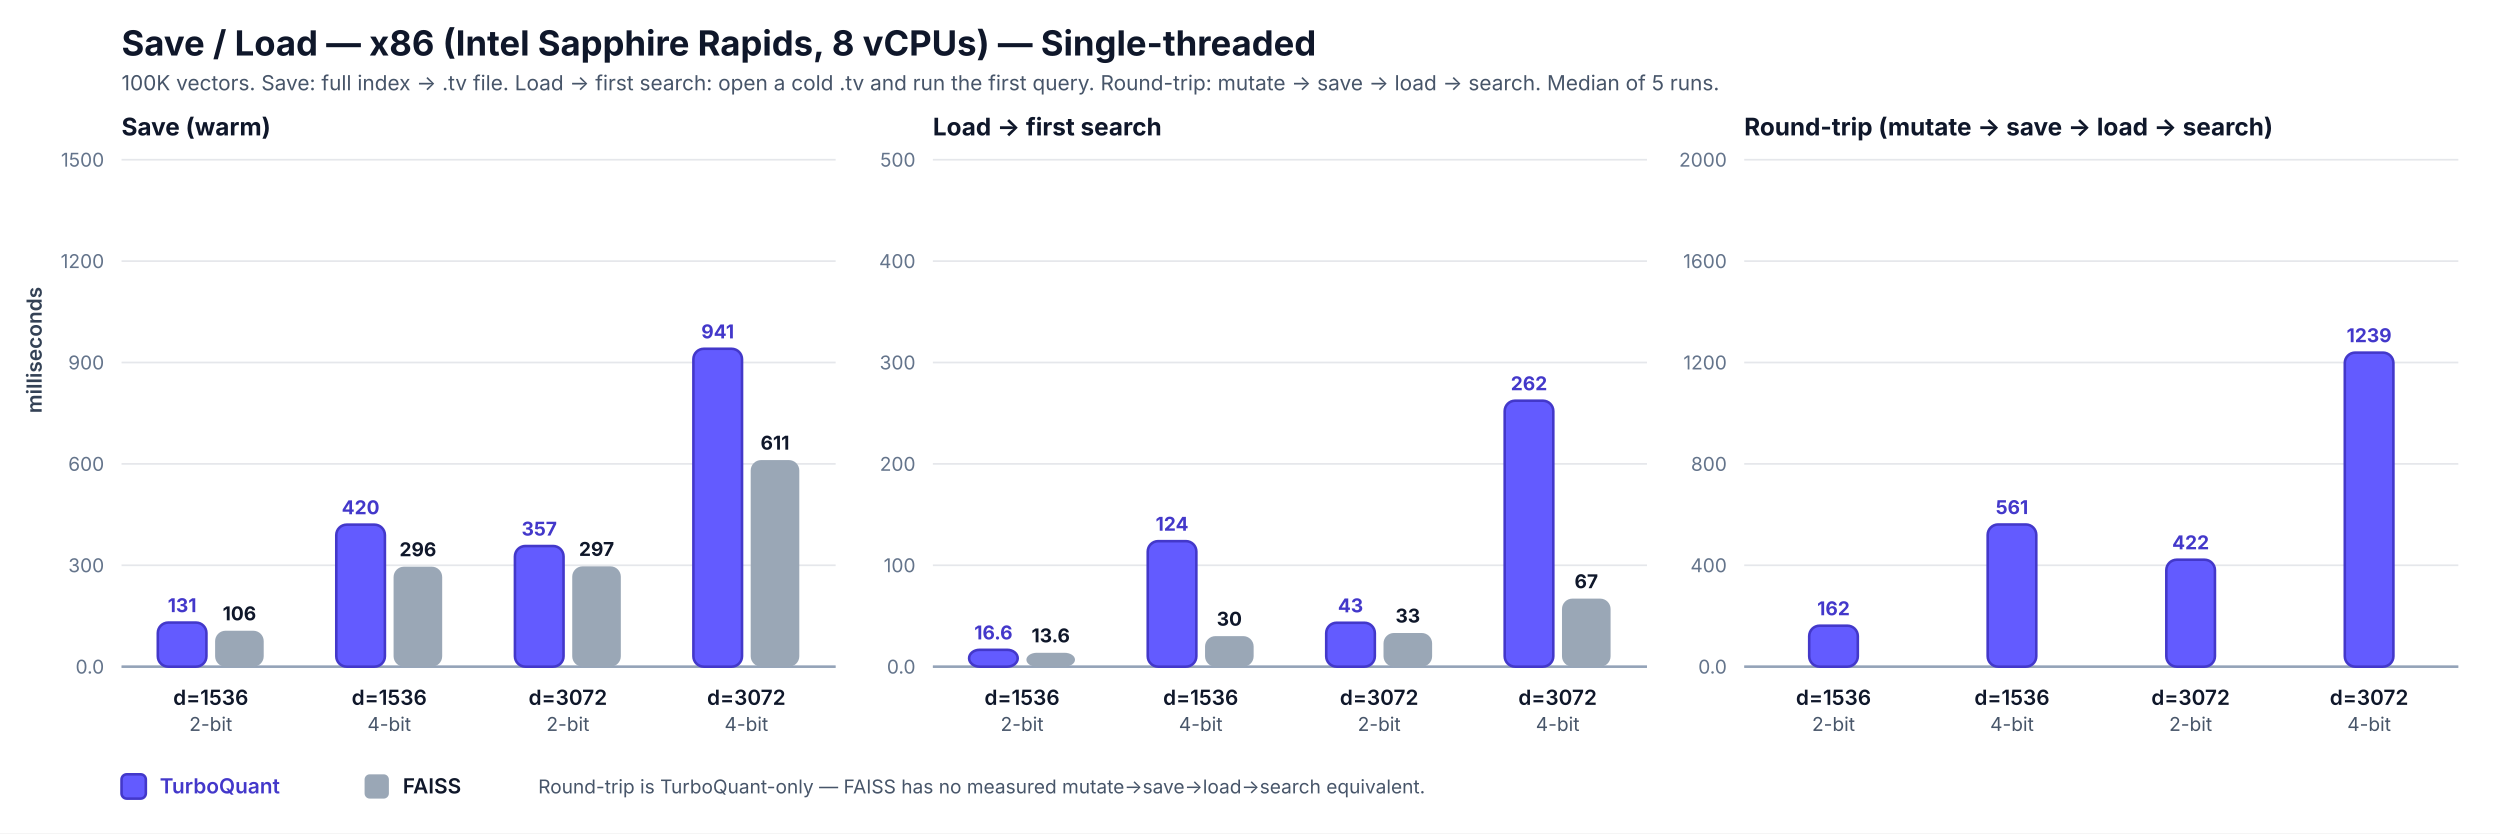
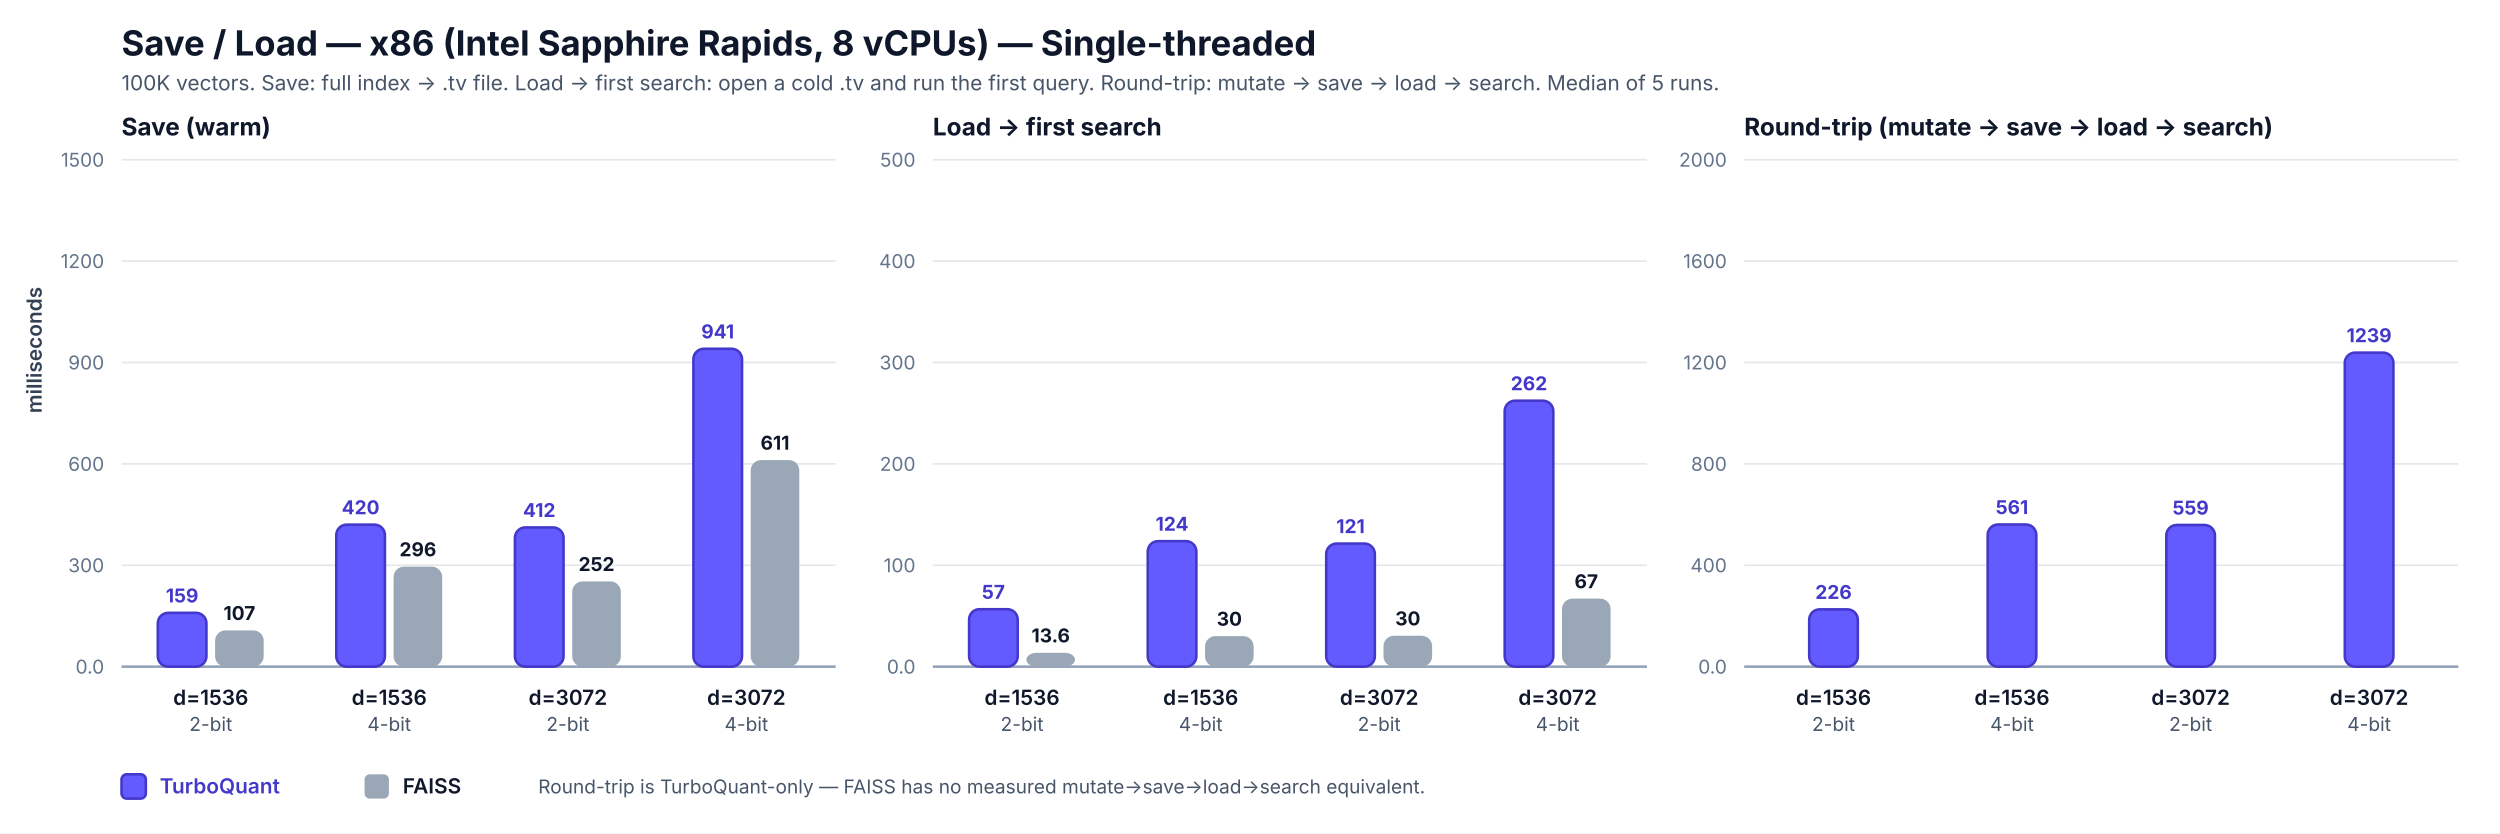
<svg xmlns="http://www.w3.org/2000/svg" width="1440" height="480" viewBox="0 0 1440 480" role="img" aria-label="Persist — x86 (Intel Sapphire Rapids, 8 vCPUs) — Single-threaded">
  <style>
  .title { font: 700 20px -apple-system, BlinkMacSystemFont, "Segoe UI", sans-serif; fill: #0f172a; }
  .subtitle { font: 400 12px -apple-system, BlinkMacSystemFont, "Segoe UI", sans-serif; fill: #475569; }
  .panel { font: 700 14px -apple-system, BlinkMacSystemFont, "Segoe UI", sans-serif; fill: #0f172a; }
  .label { font: 600 12px -apple-system, BlinkMacSystemFont, "Segoe UI", sans-serif; fill: #0f172a; }
  .secondary { font: 400 11px -apple-system, BlinkMacSystemFont, "Segoe UI", sans-serif; fill: #475569; }
  .tick { font: 400 11px -apple-system, BlinkMacSystemFont, "Segoe UI", sans-serif; fill: #64748b; }
  .value { font: 700 11px -apple-system, BlinkMacSystemFont, "Segoe UI", sans-serif; fill: #0f172a; }
  .value-accent { font: 700 11px -apple-system, BlinkMacSystemFont, "Segoe UI", sans-serif; fill: #4338ca; }
  .axis { font: 600 12px -apple-system, BlinkMacSystemFont, "Segoe UI", sans-serif; fill: #334155; }
  .legend { font: 600 12px -apple-system, BlinkMacSystemFont, "Segoe UI", sans-serif; fill: #0f172a; }
</style>
  <rect width="100%" height="100%" fill="#ffffff" />
  <text x="70" y="32" class="title">Save / Load — x86 (Intel Sapphire Rapids, 8 vCPUs) — Single-threaded</text>
  <text x="70" y="52" class="subtitle">100K vectors. Save: full index → .tv file. Load → first search: open a cold .tv and run the first query. Round-trip: mutate → save → load → search. Median of 5 runs.</text>
  <line x1="70.0" y1="384.0" x2="481.333" y2="384.0" stroke="#e5e7eb" stroke-width="1" />
  <text x="60.0" y="388.0" text-anchor="end" class="tick">0.0</text>
  <line x1="70.0" y1="325.6" x2="481.333" y2="325.6" stroke="#e5e7eb" stroke-width="1" />
  <text x="60.0" y="329.6" text-anchor="end" class="tick">300</text>
  <line x1="70.0" y1="267.2" x2="481.333" y2="267.2" stroke="#e5e7eb" stroke-width="1" />
  <text x="60.0" y="271.2" text-anchor="end" class="tick">600</text>
  <line x1="70.0" y1="208.8" x2="481.333" y2="208.8" stroke="#e5e7eb" stroke-width="1" />
  <text x="60.0" y="212.8" text-anchor="end" class="tick">900</text>
  <line x1="70.0" y1="150.4" x2="481.333" y2="150.4" stroke="#e5e7eb" stroke-width="1" />
  <text x="60.0" y="154.4" text-anchor="end" class="tick">1200</text>
  <line x1="70.0" y1="92.0" x2="481.333" y2="92.0" stroke="#e5e7eb" stroke-width="1" />
  <text x="60.0" y="96.0" text-anchor="end" class="tick">1500</text>
  <line x1="70.0" y1="384.0" x2="481.333" y2="384.0" stroke="#94a3b8" stroke-width="1.5" />
  <text x="70.0" y="78" class="panel">Save (warm)</text>
-   <rect x="90.9" y="358.6" width="28" height="25.4" rx="6" fill="#635bff" stroke="#4338ca" stroke-width="1.5" />
-   <text x="104.9" y="352.6" text-anchor="middle" class="value-accent">131</text>
-   <rect x="123.9" y="363.3" width="28" height="20.7" rx="6" fill="#9aa7b6" />
-   <text x="137.9" y="357.3" text-anchor="middle" class="value">106</text>
+   <rect x="90.9" y="353.0" width="28" height="31.0" rx="6" fill="#635bff" stroke="#4338ca" stroke-width="1.5" />
+   <text x="104.9" y="347.0" text-anchor="middle" class="value-accent">159</text>
+   <rect x="123.9" y="363.1" width="28" height="20.9" rx="6" fill="#9aa7b6" />
+   <text x="137.9" y="357.1" text-anchor="middle" class="value">107</text>
  <text x="121.4" y="406" text-anchor="middle" class="label">d=1536</text>
  <text x="121.4" y="421" text-anchor="middle" class="secondary">2-bit</text>
  <rect x="193.7" y="302.2" width="28" height="81.8" rx="6" fill="#635bff" stroke="#4338ca" stroke-width="1.5" />
  <text x="207.7" y="296.2" text-anchor="middle" class="value-accent">420</text>
  <rect x="226.7" y="326.4" width="28" height="57.6" rx="6" fill="#9aa7b6" />
  <text x="240.7" y="320.4" text-anchor="middle" class="value">296</text>
  <text x="224.2" y="406" text-anchor="middle" class="label">d=1536</text>
  <text x="224.2" y="421" text-anchor="middle" class="secondary">4-bit</text>
-   <rect x="296.6" y="314.5" width="28" height="69.5" rx="6" fill="#635bff" stroke="#4338ca" stroke-width="1.5" />
-   <text x="310.6" y="308.5" text-anchor="middle" class="value-accent">357</text>
-   <rect x="329.6" y="326.2" width="28" height="57.8" rx="6" fill="#9aa7b6" />
-   <text x="343.6" y="320.2" text-anchor="middle" class="value">297</text>
+   <rect x="296.6" y="303.8" width="28" height="80.2" rx="6" fill="#635bff" stroke="#4338ca" stroke-width="1.5" />
+   <text x="310.6" y="297.8" text-anchor="middle" class="value-accent">412</text>
+   <rect x="329.6" y="334.9" width="28" height="49.1" rx="6" fill="#9aa7b6" />
+   <text x="343.6" y="328.9" text-anchor="middle" class="value">252</text>
  <text x="327.1" y="406" text-anchor="middle" class="label">d=3072</text>
  <text x="327.1" y="421" text-anchor="middle" class="secondary">2-bit</text>
  <rect x="399.4" y="200.9" width="28" height="183.1" rx="6" fill="#635bff" stroke="#4338ca" stroke-width="1.5" />
  <text x="413.4" y="194.9" text-anchor="middle" class="value-accent">941</text>
  <rect x="432.4" y="265.0" width="28" height="119.0" rx="6" fill="#9aa7b6" />
  <text x="446.4" y="259.0" text-anchor="middle" class="value">611</text>
  <text x="429.9" y="406" text-anchor="middle" class="label">d=3072</text>
  <text x="429.9" y="421" text-anchor="middle" class="secondary">4-bit</text>
  <line x1="537.333" y1="384.0" x2="948.667" y2="384.0" stroke="#e5e7eb" stroke-width="1" />
  <text x="527.333" y="388.0" text-anchor="end" class="tick">0.0</text>
  <line x1="537.333" y1="325.6" x2="948.667" y2="325.6" stroke="#e5e7eb" stroke-width="1" />
  <text x="527.333" y="329.6" text-anchor="end" class="tick">100</text>
  <line x1="537.333" y1="267.2" x2="948.667" y2="267.2" stroke="#e5e7eb" stroke-width="1" />
  <text x="527.333" y="271.2" text-anchor="end" class="tick">200</text>
  <line x1="537.333" y1="208.8" x2="948.667" y2="208.8" stroke="#e5e7eb" stroke-width="1" />
  <text x="527.333" y="212.8" text-anchor="end" class="tick">300</text>
  <line x1="537.333" y1="150.4" x2="948.667" y2="150.4" stroke="#e5e7eb" stroke-width="1" />
  <text x="527.333" y="154.4" text-anchor="end" class="tick">400</text>
  <line x1="537.333" y1="92.0" x2="948.667" y2="92.0" stroke="#e5e7eb" stroke-width="1" />
  <text x="527.333" y="96.0" text-anchor="end" class="tick">500</text>
  <line x1="537.333" y1="384.0" x2="948.667" y2="384.0" stroke="#94a3b8" stroke-width="1.5" />
  <text x="537.333" y="78" class="panel">Load → first search</text>
-   <rect x="558.2" y="374.3" width="28" height="9.7" rx="6" fill="#635bff" stroke="#4338ca" stroke-width="1.5" />
-   <text x="572.2" y="368.3" text-anchor="middle" class="value-accent">16.6</text>
+   <rect x="558.2" y="350.9" width="28" height="33.1" rx="6" fill="#635bff" stroke="#4338ca" stroke-width="1.5" />
+   <text x="572.2" y="344.9" text-anchor="middle" class="value-accent">57</text>
  <rect x="591.2" y="376.0" width="28" height="8.0" rx="6" fill="#9aa7b6" />
  <text x="605.2" y="370.0" text-anchor="middle" class="value">13.6</text>
  <text x="588.7" y="406" text-anchor="middle" class="label">d=1536</text>
  <text x="588.7" y="421" text-anchor="middle" class="secondary">2-bit</text>
  <rect x="661.1" y="311.7" width="28" height="72.3" rx="6" fill="#635bff" stroke="#4338ca" stroke-width="1.5" />
  <text x="675.1" y="305.7" text-anchor="middle" class="value-accent">124</text>
  <rect x="694.1" y="366.4" width="28" height="17.6" rx="6" fill="#9aa7b6" />
  <text x="708.1" y="360.4" text-anchor="middle" class="value">30</text>
  <text x="691.6" y="406" text-anchor="middle" class="label">d=1536</text>
  <text x="691.6" y="421" text-anchor="middle" class="secondary">4-bit</text>
-   <rect x="763.9" y="358.7" width="28" height="25.3" rx="6" fill="#635bff" stroke="#4338ca" stroke-width="1.5" />
-   <text x="777.9" y="352.7" text-anchor="middle" class="value-accent">43</text>
-   <rect x="796.9" y="364.6" width="28" height="19.4" rx="6" fill="#9aa7b6" />
-   <text x="810.9" y="358.6" text-anchor="middle" class="value">33</text>
+   <rect x="763.9" y="313.1" width="28" height="70.9" rx="6" fill="#635bff" stroke="#4338ca" stroke-width="1.5" />
+   <text x="777.9" y="307.1" text-anchor="middle" class="value-accent">121</text>
+   <rect x="796.9" y="366.2" width="28" height="17.8" rx="6" fill="#9aa7b6" />
+   <text x="810.9" y="360.2" text-anchor="middle" class="value">30</text>
  <text x="794.4" y="406" text-anchor="middle" class="label">d=3072</text>
  <text x="794.4" y="421" text-anchor="middle" class="secondary">2-bit</text>
  <rect x="866.7" y="230.8" width="28" height="153.2" rx="6" fill="#635bff" stroke="#4338ca" stroke-width="1.5" />
  <text x="880.7" y="224.8" text-anchor="middle" class="value-accent">262</text>
  <rect x="899.7" y="344.8" width="28" height="39.2" rx="6" fill="#9aa7b6" />
  <text x="913.7" y="338.8" text-anchor="middle" class="value">67</text>
  <text x="897.2" y="406" text-anchor="middle" class="label">d=3072</text>
  <text x="897.2" y="421" text-anchor="middle" class="secondary">4-bit</text>
  <line x1="1004.667" y1="384.0" x2="1416.0" y2="384.0" stroke="#e5e7eb" stroke-width="1" />
  <text x="994.667" y="388.0" text-anchor="end" class="tick">0.0</text>
  <line x1="1004.667" y1="325.6" x2="1416.0" y2="325.6" stroke="#e5e7eb" stroke-width="1" />
  <text x="994.667" y="329.6" text-anchor="end" class="tick">400</text>
  <line x1="1004.667" y1="267.2" x2="1416.0" y2="267.2" stroke="#e5e7eb" stroke-width="1" />
  <text x="994.667" y="271.2" text-anchor="end" class="tick">800</text>
  <line x1="1004.667" y1="208.8" x2="1416.0" y2="208.8" stroke="#e5e7eb" stroke-width="1" />
  <text x="994.667" y="212.8" text-anchor="end" class="tick">1200</text>
  <line x1="1004.667" y1="150.4" x2="1416.0" y2="150.4" stroke="#e5e7eb" stroke-width="1" />
  <text x="994.667" y="154.4" text-anchor="end" class="tick">1600</text>
  <line x1="1004.667" y1="92.0" x2="1416.0" y2="92.0" stroke="#e5e7eb" stroke-width="1" />
  <text x="994.667" y="96.0" text-anchor="end" class="tick">2000</text>
  <line x1="1004.667" y1="384.0" x2="1416.0" y2="384.0" stroke="#94a3b8" stroke-width="1.5" />
  <text x="1004.667" y="78" class="panel">Round-trip (mutate → save → load → search)</text>
-   <rect x="1042.1" y="360.4" width="28" height="23.6" rx="6" fill="#635bff" stroke="#4338ca" stroke-width="1.5" />
-   <text x="1056.1" y="354.4" text-anchor="middle" class="value-accent">162</text>
+   <rect x="1042.1" y="351.0" width="28" height="33.0" rx="6" fill="#635bff" stroke="#4338ca" stroke-width="1.5" />
+   <text x="1056.1" y="345.0" text-anchor="middle" class="value-accent">226</text>
  <text x="1056.1" y="406" text-anchor="middle" class="label">d=1536</text>
  <text x="1056.1" y="421" text-anchor="middle" class="secondary">2-bit</text>
  <rect x="1144.9" y="302.1" width="28" height="81.9" rx="6" fill="#635bff" stroke="#4338ca" stroke-width="1.5" />
  <text x="1158.9" y="296.1" text-anchor="middle" class="value-accent">561</text>
  <text x="1158.9" y="406" text-anchor="middle" class="label">d=1536</text>
  <text x="1158.9" y="421" text-anchor="middle" class="secondary">4-bit</text>
-   <rect x="1247.8" y="322.4" width="28" height="61.6" rx="6" fill="#635bff" stroke="#4338ca" stroke-width="1.5" />
-   <text x="1261.8" y="316.4" text-anchor="middle" class="value-accent">422</text>
+   <rect x="1247.8" y="302.4" width="28" height="81.6" rx="6" fill="#635bff" stroke="#4338ca" stroke-width="1.5" />
+   <text x="1261.8" y="296.4" text-anchor="middle" class="value-accent">559</text>
  <text x="1261.8" y="406" text-anchor="middle" class="label">d=3072</text>
  <text x="1261.8" y="421" text-anchor="middle" class="secondary">2-bit</text>
  <rect x="1350.6" y="203.1" width="28" height="180.9" rx="6" fill="#635bff" stroke="#4338ca" stroke-width="1.5" />
  <text x="1364.6" y="197.1" text-anchor="middle" class="value-accent">1239</text>
  <text x="1364.6" y="406" text-anchor="middle" class="label">d=3072</text>
  <text x="1364.6" y="421" text-anchor="middle" class="secondary">4-bit</text>
  <text x="24" y="238.0" transform="rotate(-90, 24, 238.0)" class="axis">milliseconds</text>
  <rect x="70" y="446" width="14" height="14" rx="3" fill="#635bff" stroke="#4338ca" stroke-width="1.5" />
  <text x="92" y="457" class="legend" style="fill: #4338ca;">TurboQuant</text>
  <rect x="210" y="446" width="14" height="14" rx="3" fill="#9aa7b6" />
  <text x="232" y="457" class="legend">FAISS</text>
  <text x="310" y="457" class="secondary">Round-trip is TurboQuant-only — FAISS has no measured mutate→save→load→search equivalent.</text>
</svg>
